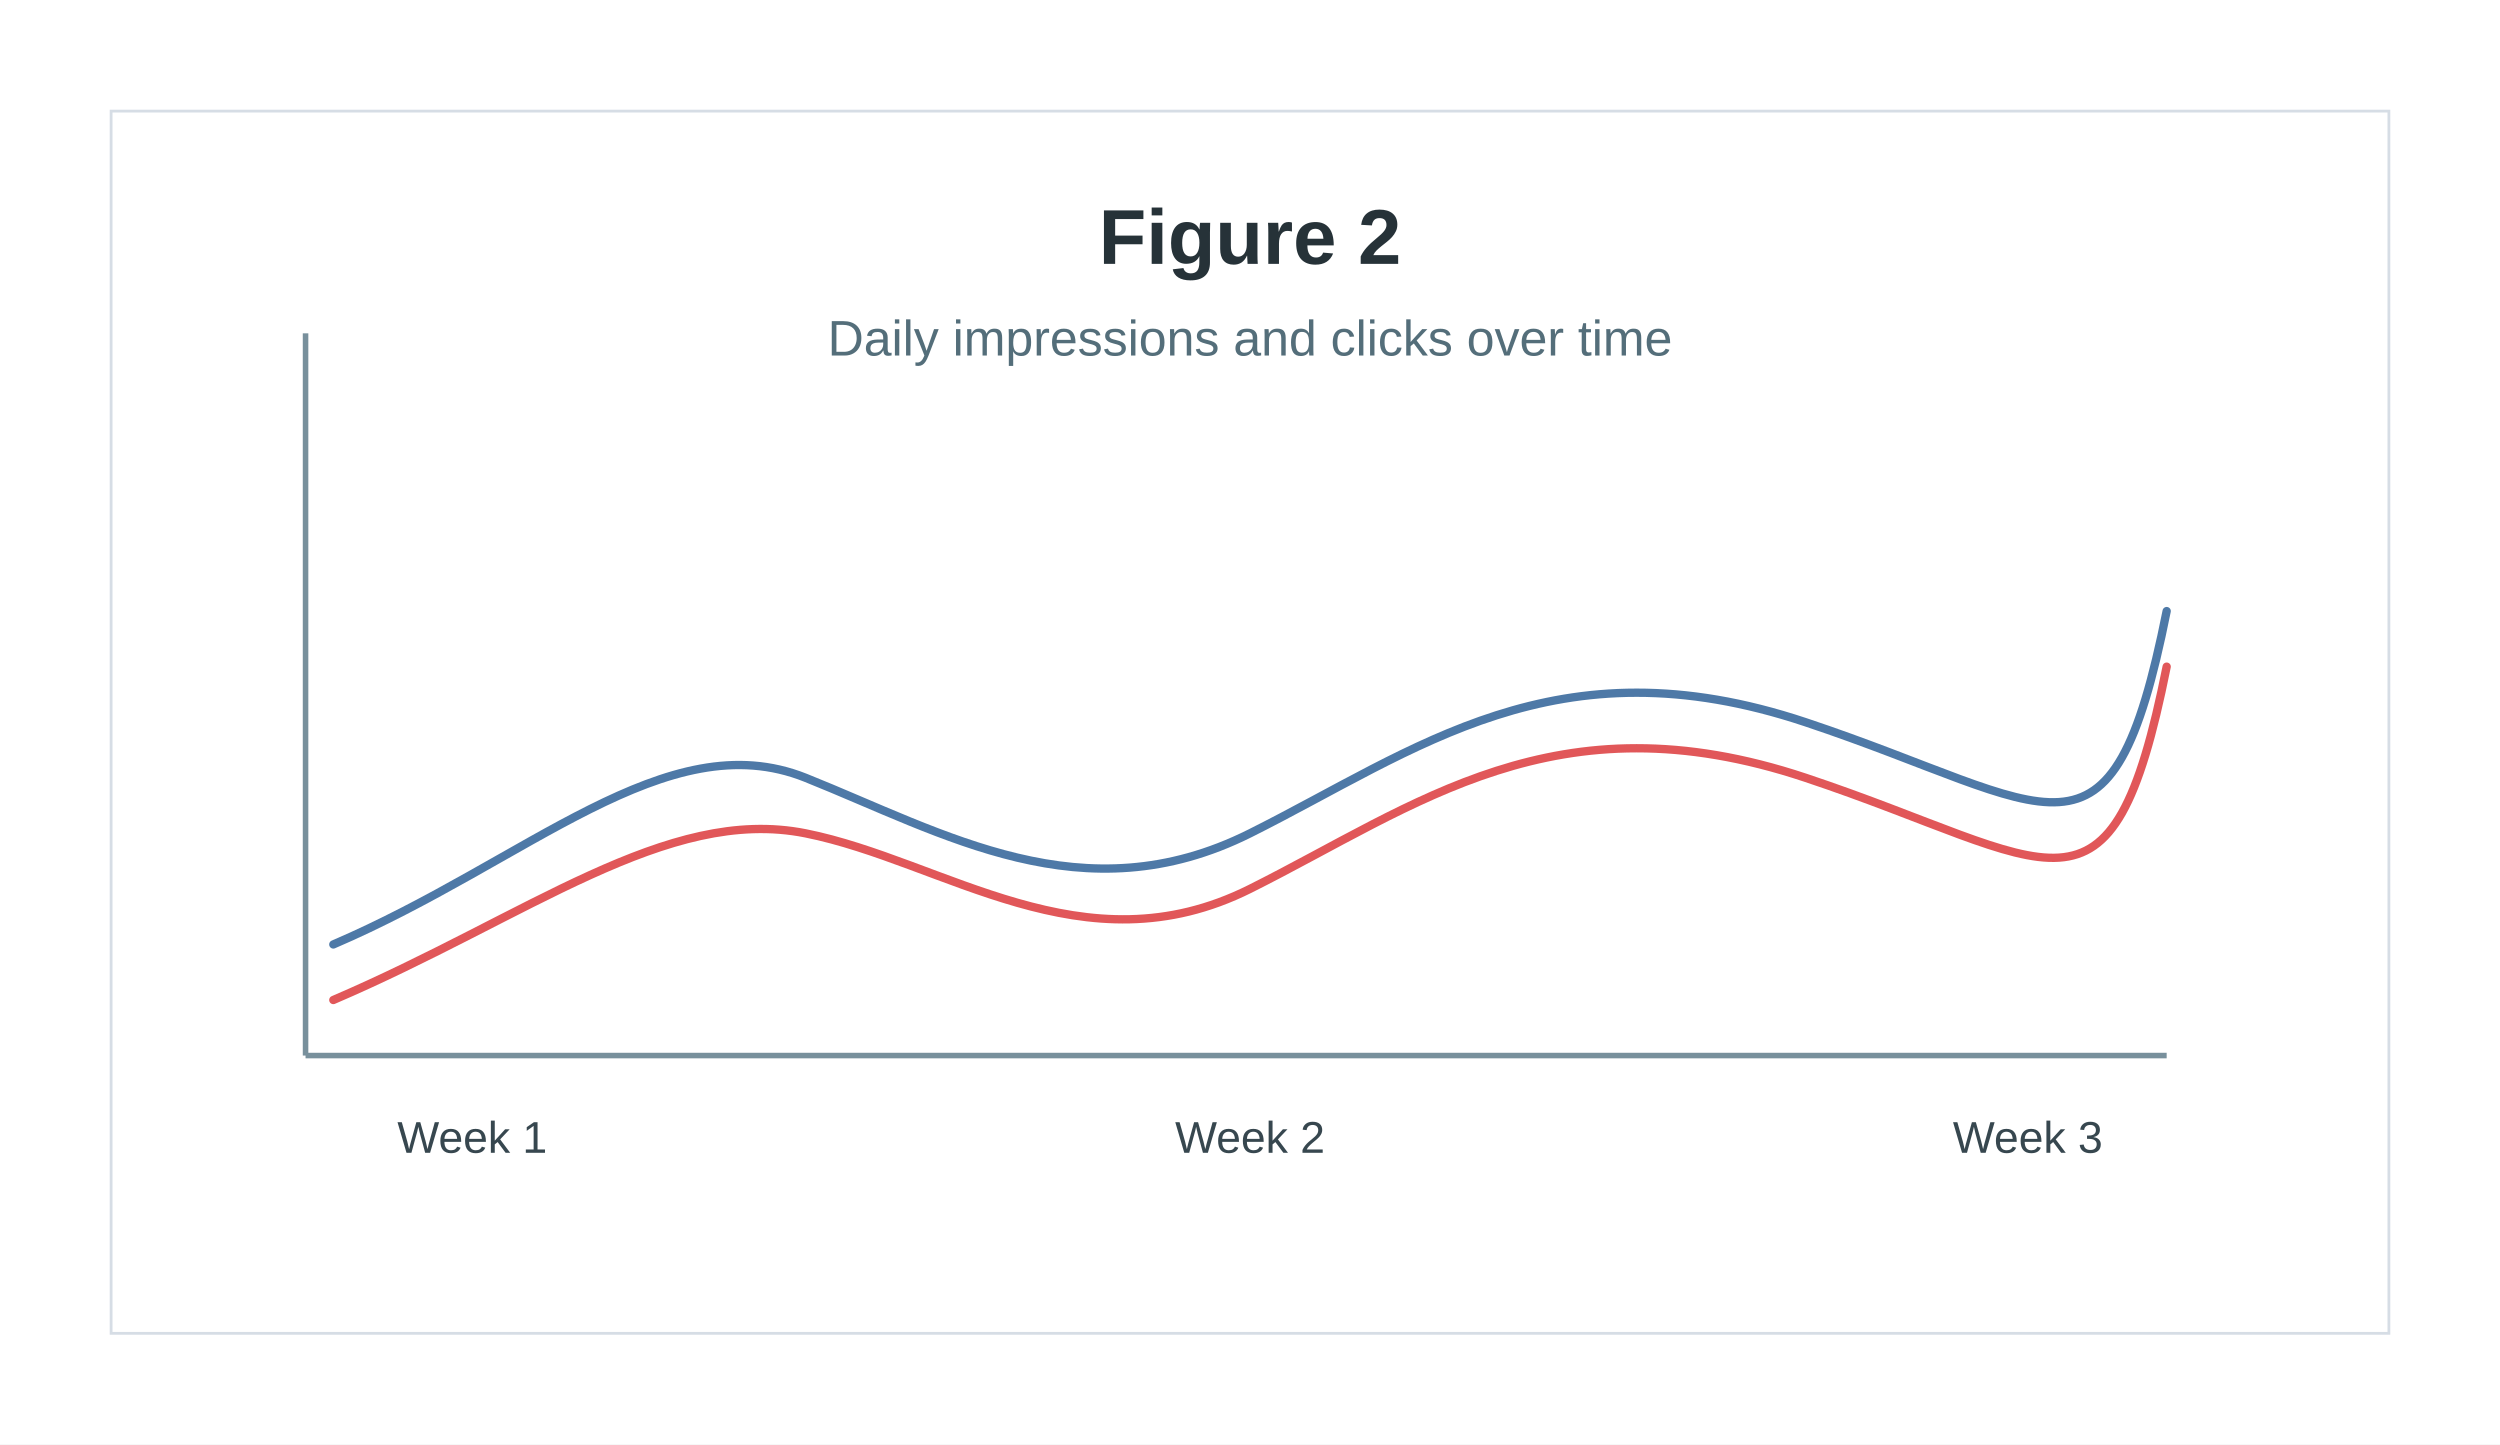
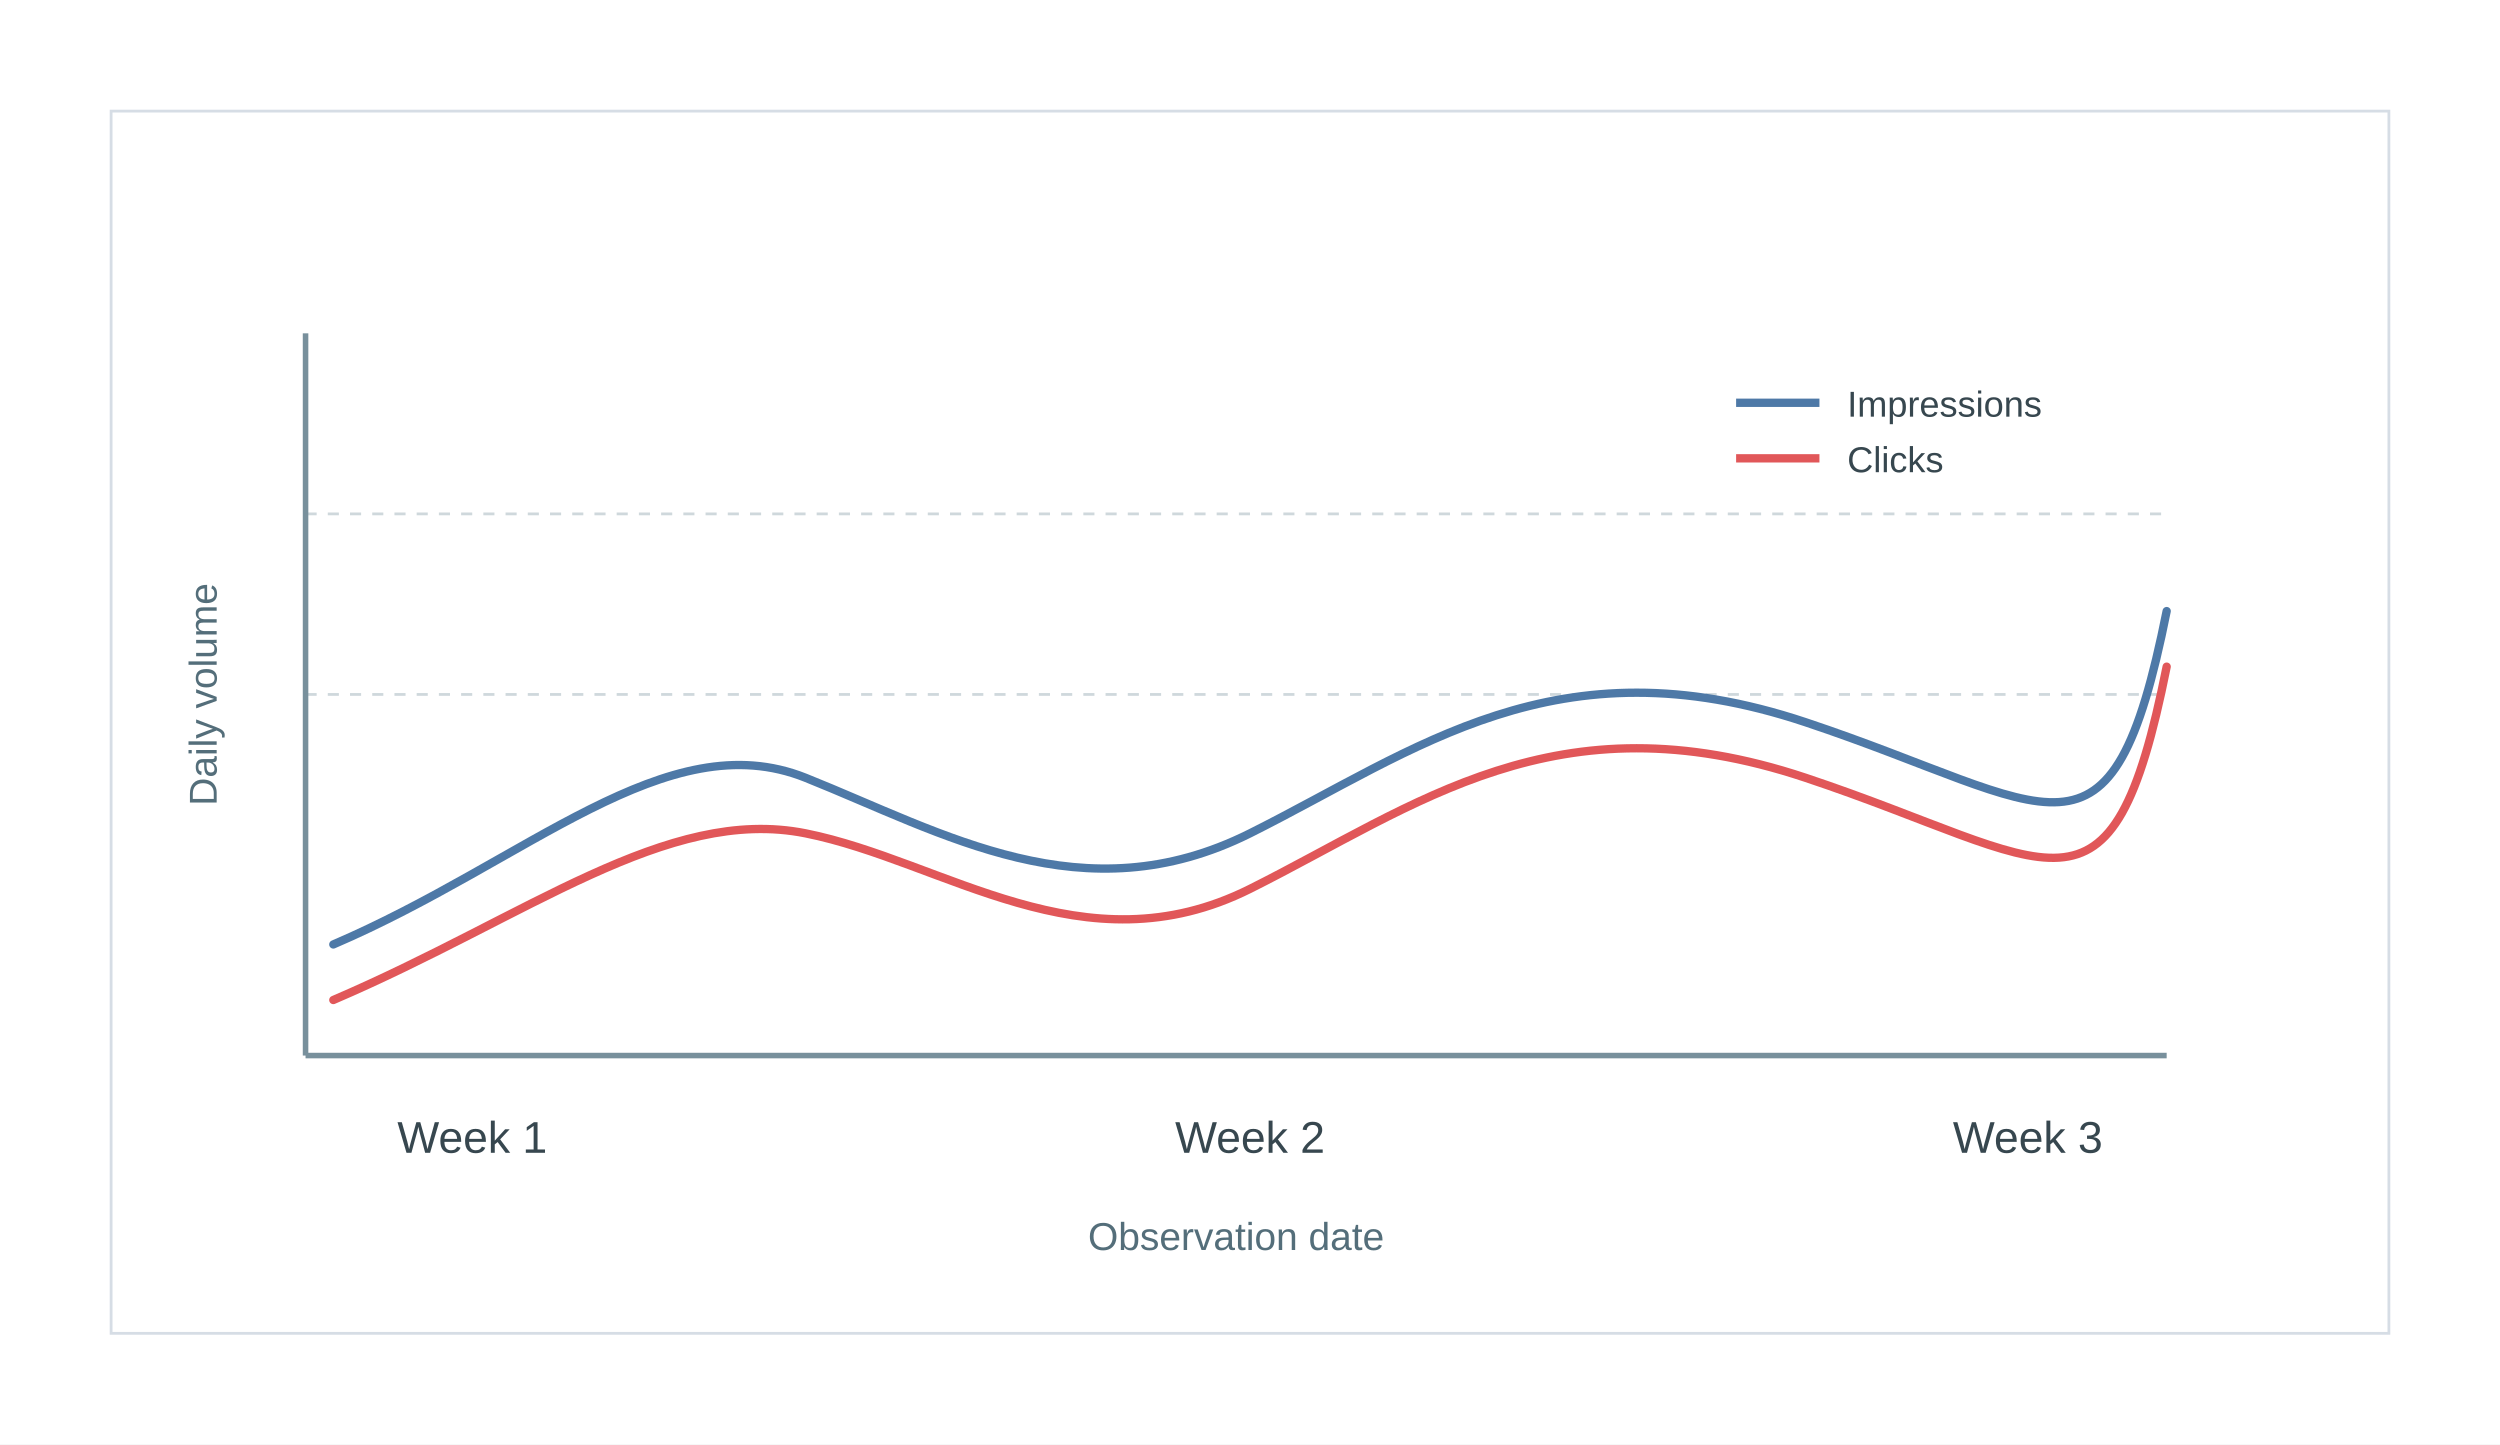
<svg xmlns="http://www.w3.org/2000/svg" width="900" height="520" viewBox="0 0 900 520">
  <rect width="900" height="520" fill="#ffffff" />
  <rect x="40" y="40" width="820" height="440" fill="#ffffff" stroke="#d6dde5" />
-   <text x="450" y="95" text-anchor="middle" font-family="Segoe UI, Arial, sans-serif" font-size="28" font-weight="600" fill="#263238">Figure 2</text>
-   <text x="450" y="128" text-anchor="middle" font-family="Segoe UI, Arial, sans-serif" font-size="18" fill="#546e7a">Daily impressions and clicks over time</text>
+   <line x1="110" y1="250" x2="780" y2="250" stroke="#cfd8dc" stroke-width="1" stroke-dasharray="4 4" />
+   <line x1="110" y1="185" x2="780" y2="185" stroke="#cfd8dc" stroke-width="1" stroke-dasharray="4 4" />
  <path d="M120 340 C190 310, 240 260, 290 280 S390 330, 450 300 S560 230, 650 260 S760 320, 780 220" stroke="#4e79a7" stroke-width="3" fill="none" stroke-linecap="round" />
  <path d="M120 360 C190 330, 240 290, 290 300 S390 350, 450 320 S560 250, 650 280 S760 340, 780 240" stroke="#e15759" stroke-width="3" fill="none" stroke-linecap="round" />
  <line x1="110" y1="380" x2="780" y2="380" stroke="#78909c" stroke-width="2" />
  <line x1="110" y1="120" x2="110" y2="380" stroke="#78909c" stroke-width="2" />
  <text x="170" y="415" text-anchor="middle" font-family="Segoe UI, Arial, sans-serif" font-size="16" fill="#37474f">Week 1</text>
  <text x="450" y="415" text-anchor="middle" font-family="Segoe UI, Arial, sans-serif" font-size="16" fill="#37474f">Week 2</text>
  <text x="730" y="415" text-anchor="middle" font-family="Segoe UI, Arial, sans-serif" font-size="16" fill="#37474f">Week 3</text>
+   <text x="445" y="450" text-anchor="middle" font-family="Segoe UI, Arial, sans-serif" font-size="14" fill="#546e7a">Observation date</text>
+   <text x="78" y="250" text-anchor="middle" transform="rotate(-90 78 250)" font-family="Segoe UI, Arial, sans-serif" font-size="14" fill="#546e7a">Daily volume</text>
+   <line x1="625" y1="145" x2="655" y2="145" stroke="#4e79a7" stroke-width="3" />
+   <text x="665" y="150" font-family="Segoe UI, Arial, sans-serif" font-size="13" fill="#37474f">Impressions</text>
+   <line x1="625" y1="165" x2="655" y2="165" stroke="#e15759" stroke-width="3" />
+   <text x="665" y="170" font-family="Segoe UI, Arial, sans-serif" font-size="13" fill="#37474f">Clicks</text>
</svg>
